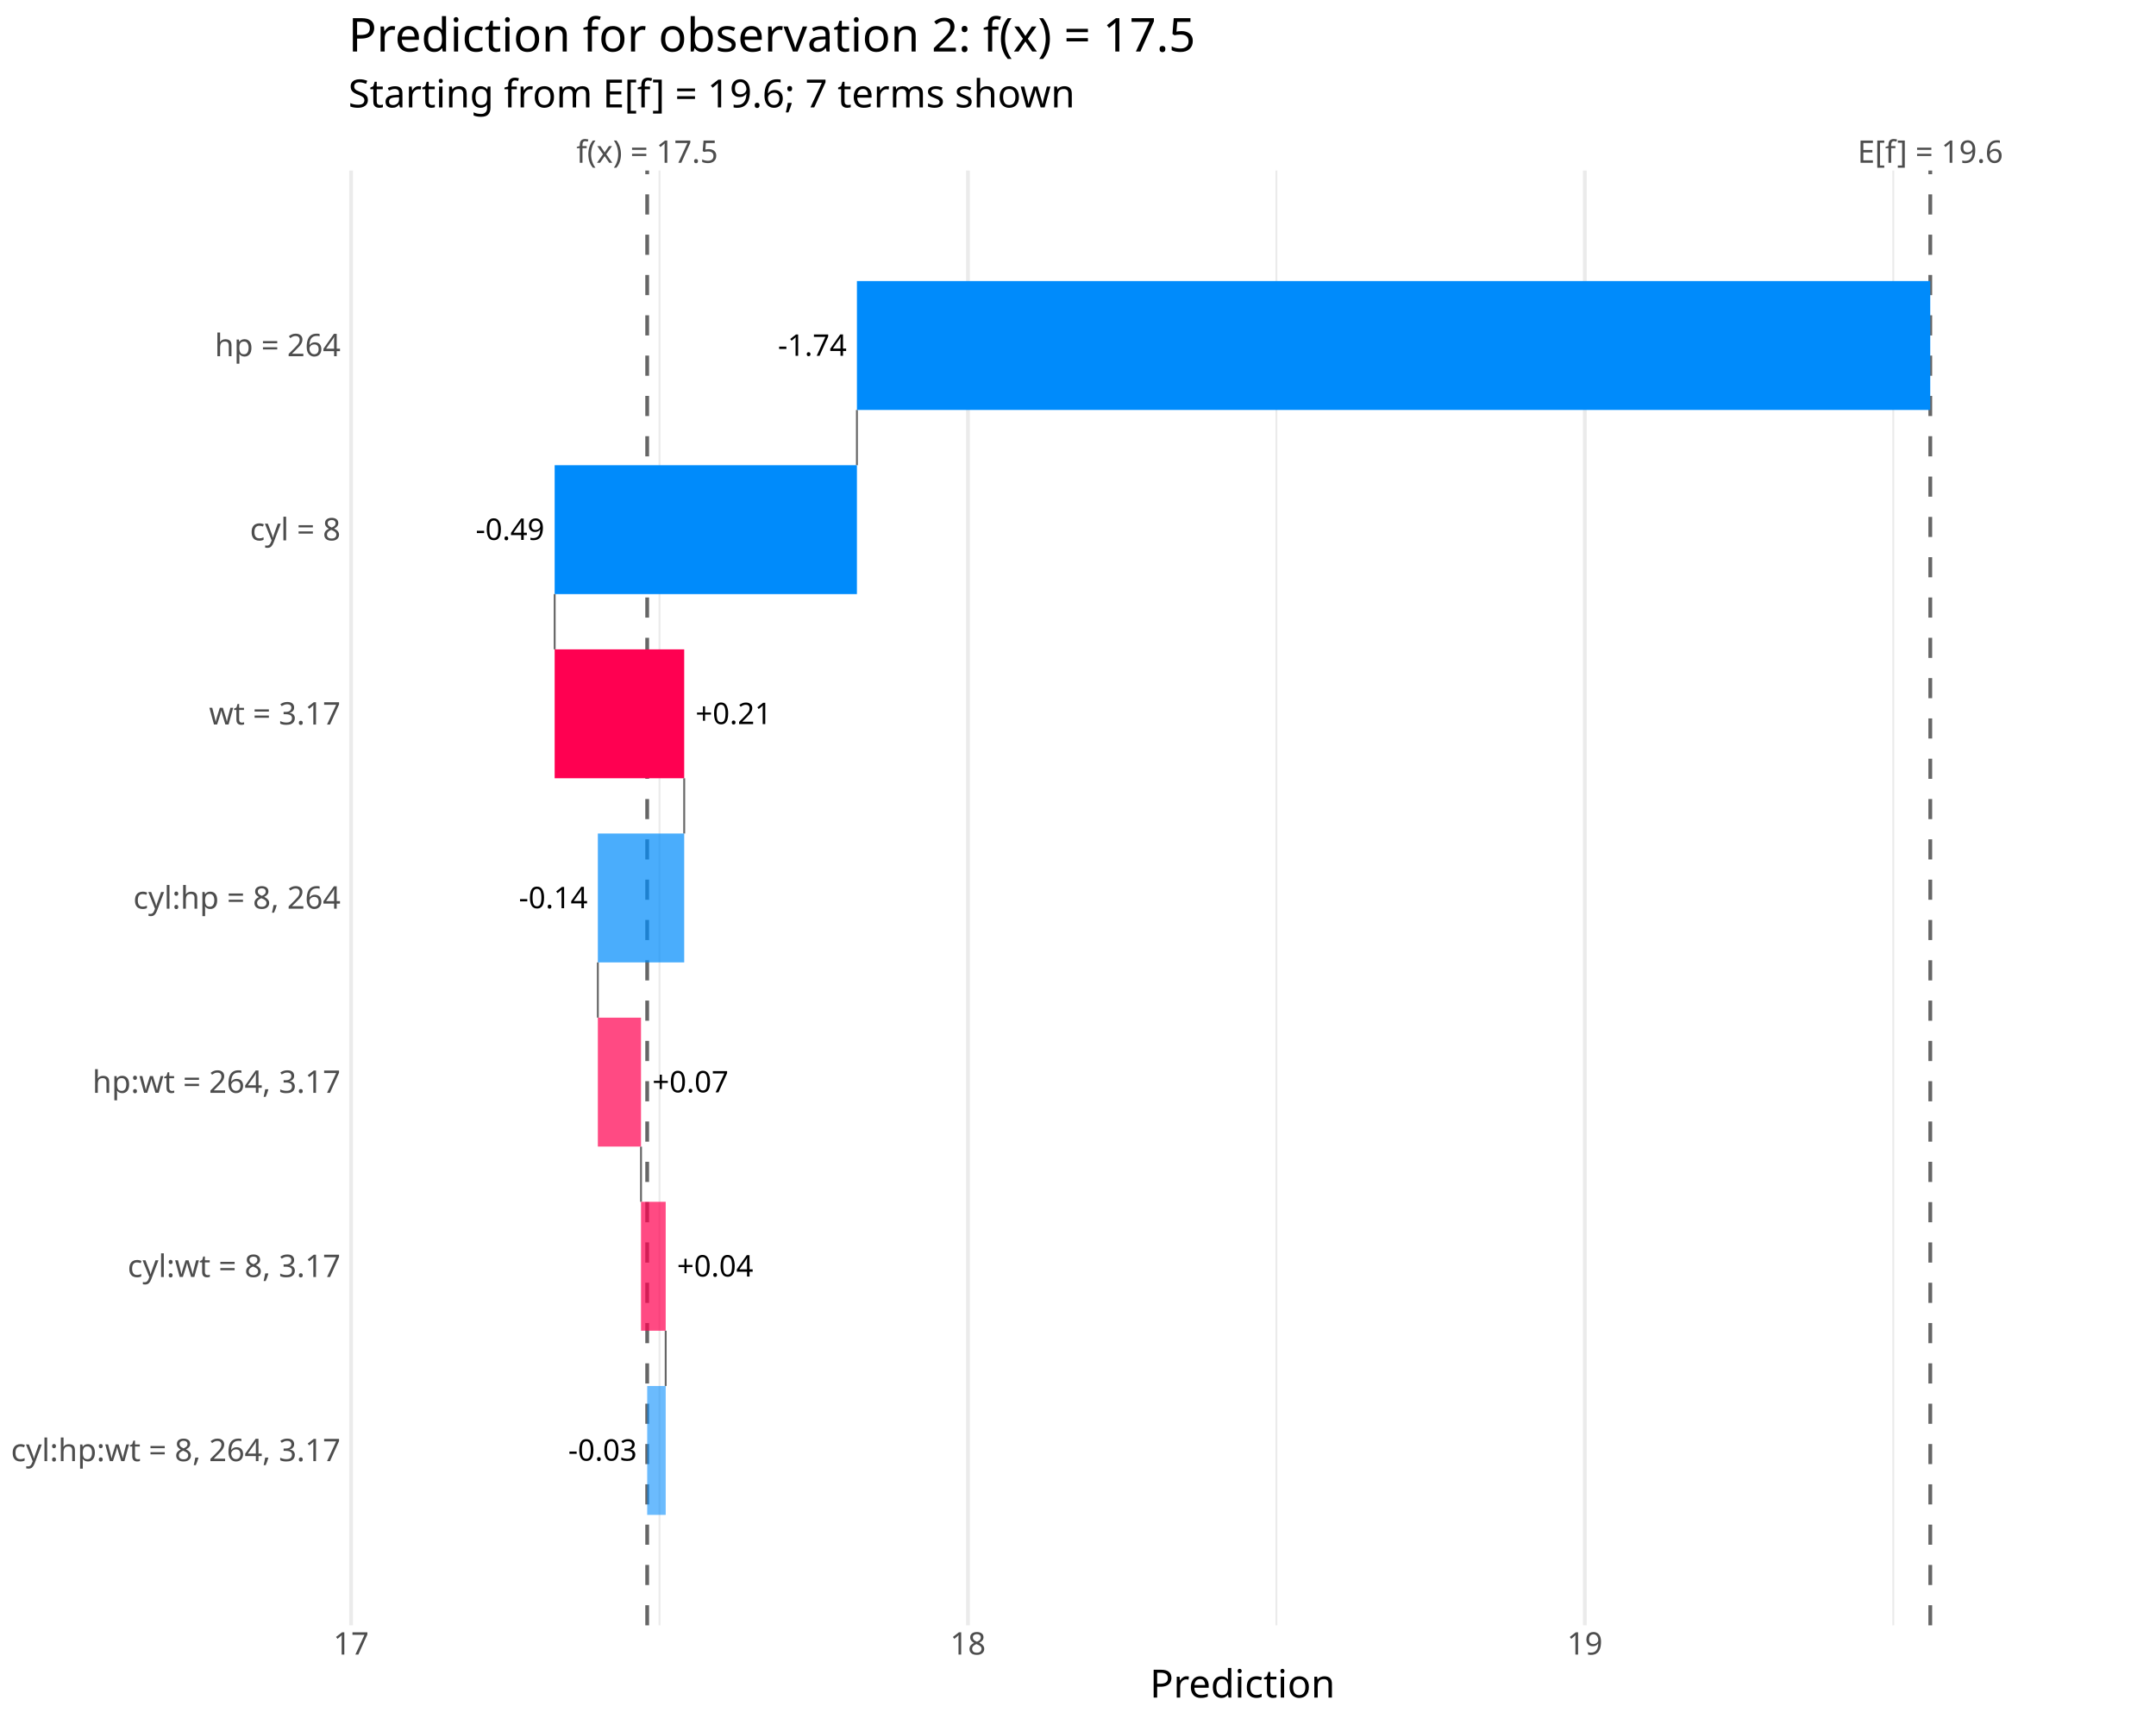
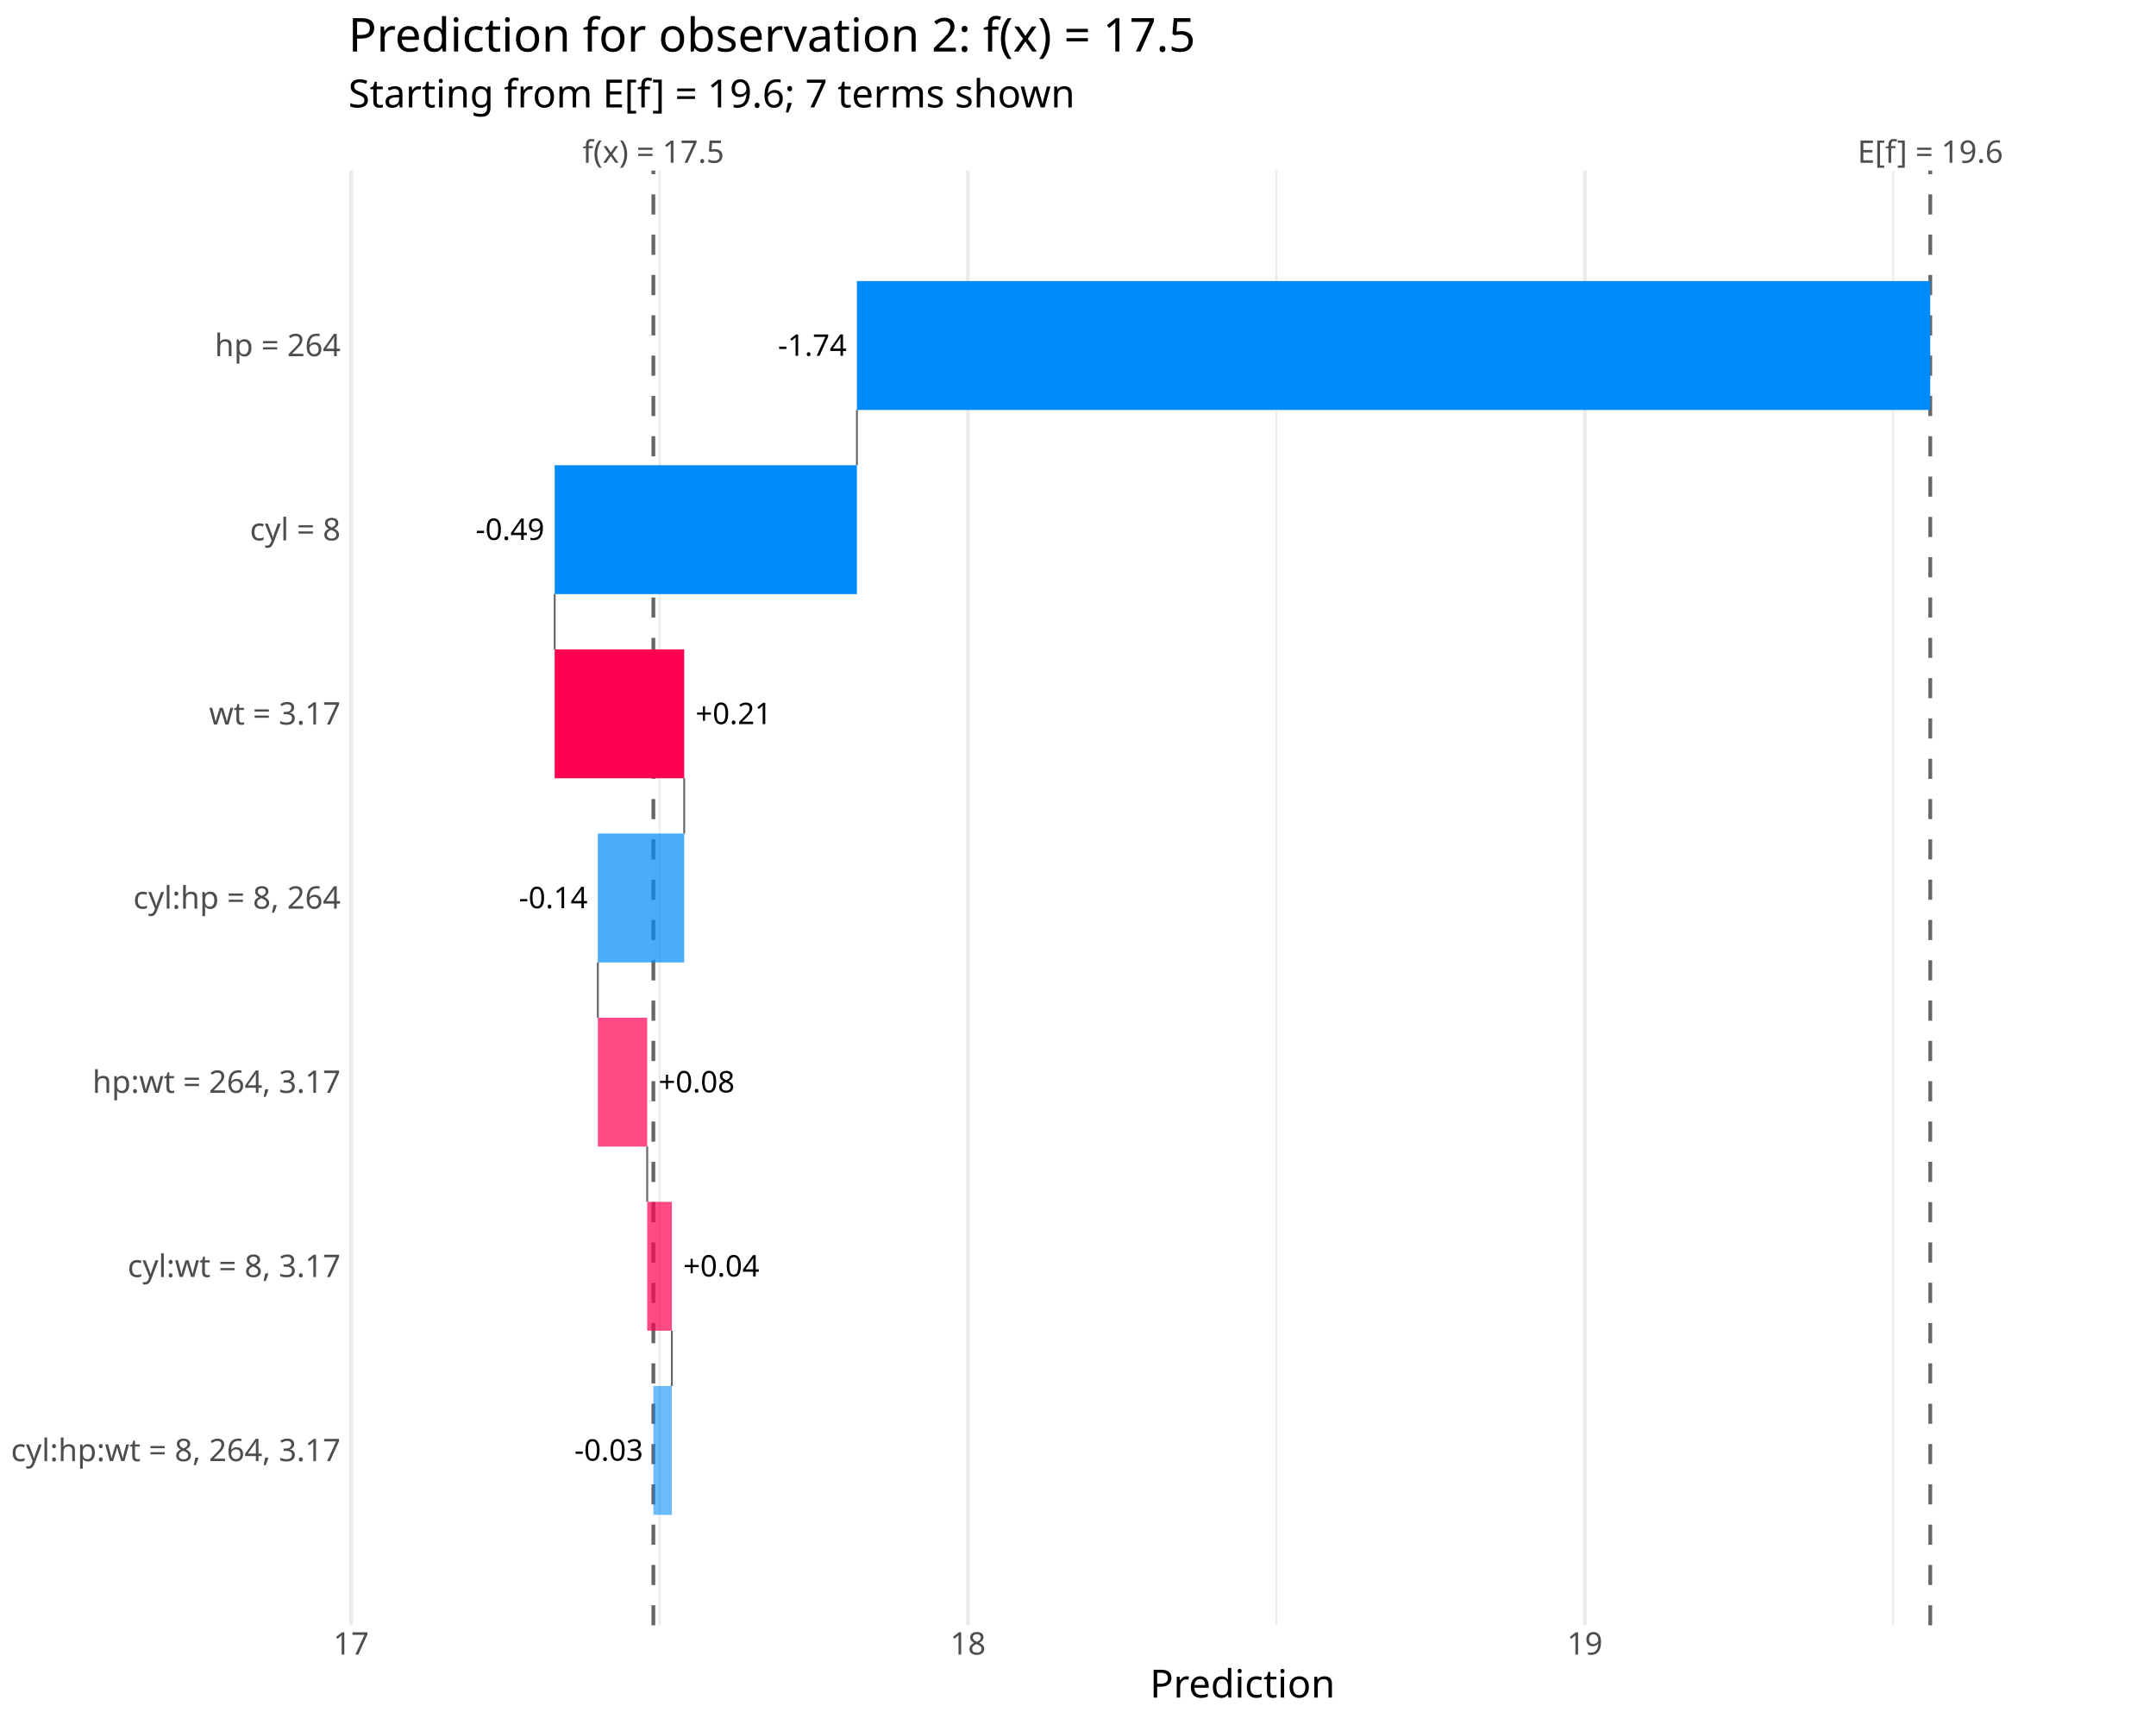
<svg xmlns="http://www.w3.org/2000/svg" class="svglite" data-engine-version="2.0" width="720.00pt" height="576.00pt" viewBox="0 0 720.00 576.00">
  <defs>
    <style type="text/css">
    .svglite line, .svglite polyline, .svglite polygon, .svglite path, .svglite rect, .svglite circle {
      fill: none;
      stroke: #000000;
      stroke-linecap: round;
      stroke-linejoin: round;
      stroke-miterlimit: 10.00;
    }
  </style>
  </defs>
  <rect width="100%" height="100%" style="stroke: none; fill: #FFFFFF;" />
  <defs>
    <clipPath id="cpMC4wMHw3MjAuMDB8MC4wMHw1NzYuMDA=">
      <rect x="0.00" y="0.00" width="720.00" height="576.00" />
    </clipPath>
  </defs>
  <g clip-path="url(#cpMC4wMHw3MjAuMDB8MC4wMHw1NzYuMDA=)">
    <polyline points="220.25,542.73 220.25,56.95 " style="stroke-width: 0.63; stroke: #EBEBEB; stroke-linecap: butt;" />
    <polyline points="426.25,542.73 426.25,56.95 " style="stroke-width: 0.63; stroke: #EBEBEB; stroke-linecap: butt;" />
    <polyline points="632.26,542.73 632.26,56.95 " style="stroke-width: 0.63; stroke: #EBEBEB; stroke-linecap: butt;" />
    <polyline points="117.25,542.73 117.25,56.95 " style="stroke-width: 1.26; stroke: #EBEBEB; stroke-linecap: butt;" />
    <polyline points="323.25,542.73 323.25,56.95 " style="stroke-width: 1.26; stroke: #EBEBEB; stroke-linecap: butt;" />
    <polyline points="529.26,542.73 529.26,56.95 " style="stroke-width: 1.26; stroke: #EBEBEB; stroke-linecap: butt;" />
    <line x1="644.62" y1="542.73" x2="644.62" y2="56.95" style="stroke-width: 1.26; stroke: #666666; stroke-dasharray: 6.73,6.73; stroke-linecap: butt;" />
-     <line x1="216.13" y1="542.73" x2="216.13" y2="56.95" style="stroke-width: 1.26; stroke: #666666; stroke-dasharray: 6.73,6.73; stroke-linecap: butt;" />
+     <line x1="218.19" y1="542.73" x2="218.19" y2="56.95" style="stroke-width: 1.26; stroke: #666666; stroke-dasharray: 6.73,6.73; stroke-linecap: butt;" />
    <line x1="286.17" y1="136.89" x2="286.17" y2="155.34" style="stroke-width: 0.64; stroke: #666666; stroke-linecap: butt;" />
    <line x1="185.23" y1="198.38" x2="185.23" y2="216.83" style="stroke-width: 0.64; stroke: #666666; stroke-linecap: butt;" />
    <line x1="228.49" y1="259.87" x2="228.49" y2="278.32" style="stroke-width: 0.64; stroke: #666666; stroke-linecap: butt;" />
    <line x1="199.65" y1="321.37" x2="199.65" y2="339.81" style="stroke-width: 0.64; stroke: #666666; stroke-linecap: butt;" />
-     <line x1="214.07" y1="382.86" x2="214.07" y2="401.30" style="stroke-width: 0.64; stroke: #666666; stroke-linecap: butt;" />
-     <line x1="222.31" y1="444.35" x2="222.31" y2="462.80" style="stroke-width: 0.64; stroke: #666666; stroke-linecap: butt;" />
+     <line x1="216.13" y1="382.86" x2="216.13" y2="401.30" style="stroke-width: 0.64; stroke: #666666; stroke-linecap: butt;" />
+     <line x1="224.37" y1="444.35" x2="224.37" y2="462.80" style="stroke-width: 0.64; stroke: #666666; stroke-linecap: butt;" />
    <rect x="286.17" y="93.85" width="358.44" height="43.04" style="stroke-width: 1.26; stroke: none; stroke-linecap: butt; stroke-linejoin: miter; fill: #008BFB;" />
    <rect x="185.23" y="155.34" width="100.94" height="43.04" style="stroke-width: 1.26; stroke: none; stroke-linecap: butt; stroke-linejoin: miter; fill: #008BFB;" />
    <rect x="185.23" y="216.83" width="43.26" height="43.04" style="stroke-width: 1.26; stroke: none; stroke-linecap: butt; stroke-linejoin: miter; fill: #FF0051;" />
    <rect x="199.65" y="278.32" width="28.84" height="43.04" style="stroke-width: 1.26; stroke: none; stroke-linecap: butt; stroke-linejoin: miter; fill: #008BFB; fill-opacity: 0.71;" />
-     <rect x="199.65" y="339.81" width="14.42" height="43.04" style="stroke-width: 1.26; stroke: none; stroke-linecap: butt; stroke-linejoin: miter; fill: #FF0051; fill-opacity: 0.71;" />
-     <rect x="214.07" y="401.30" width="8.24" height="43.04" style="stroke-width: 1.26; stroke: none; stroke-linecap: butt; stroke-linejoin: miter; fill: #FF0051; fill-opacity: 0.71;" />
-     <rect x="216.13" y="462.80" width="6.18" height="43.04" style="stroke-width: 1.26; stroke: none; stroke-linecap: butt; stroke-linejoin: miter; fill: #008BFB; fill-opacity: 0.58;" />
+     <rect x="199.65" y="339.81" width="16.48" height="43.04" style="stroke-width: 1.26; stroke: none; stroke-linecap: butt; stroke-linejoin: miter; fill: #FF0051; fill-opacity: 0.71;" />
+     <rect x="216.13" y="401.30" width="8.24" height="43.04" style="stroke-width: 1.26; stroke: none; stroke-linecap: butt; stroke-linejoin: miter; fill: #FF0051; fill-opacity: 0.71;" />
+     <rect x="218.19" y="462.80" width="6.18" height="43.04" style="stroke-width: 1.26; stroke: none; stroke-linecap: butt; stroke-linejoin: miter; fill: #008BFB; fill-opacity: 0.58;" />
    <text x="282.77" y="118.80" text-anchor="end" style="font-size: 9.96px; font-family: sans;" textLength="22.70px" lengthAdjust="spacingAndGlyphs">-1.74</text>
    <text x="181.83" y="180.29" text-anchor="end" style="font-size: 9.96px; font-family: sans;" textLength="22.70px" lengthAdjust="spacingAndGlyphs">-0.49</text>
    <text x="232.27" y="241.78" style="font-size: 9.96px; font-family: sans;" textLength="25.20px" lengthAdjust="spacingAndGlyphs">+0.21</text>
    <text x="196.25" y="303.27" text-anchor="end" style="font-size: 9.96px; font-family: sans;" textLength="22.70px" lengthAdjust="spacingAndGlyphs">-0.14</text>
-     <text x="217.85" y="364.76" style="font-size: 9.96px; font-family: sans;" textLength="25.20px" lengthAdjust="spacingAndGlyphs">+0.07</text>
-     <text x="226.09" y="426.25" style="font-size: 9.96px; font-family: sans;" textLength="25.20px" lengthAdjust="spacingAndGlyphs">+0.04</text>
-     <text x="212.73" y="487.74" text-anchor="end" style="font-size: 9.96px; font-family: sans;" textLength="22.70px" lengthAdjust="spacingAndGlyphs">-0.03</text>
+     <text x="219.91" y="364.76" style="font-size: 9.96px; font-family: sans;" textLength="25.20px" lengthAdjust="spacingAndGlyphs">+0.08</text>
+     <text x="228.15" y="426.25" style="font-size: 9.96px; font-family: sans;" textLength="25.20px" lengthAdjust="spacingAndGlyphs">+0.04</text>
+     <text x="214.79" y="487.74" text-anchor="end" style="font-size: 9.96px; font-family: sans;" textLength="22.70px" lengthAdjust="spacingAndGlyphs">-0.03</text>
    <text x="644.62" y="54.36" text-anchor="middle" style="font-size: 10.40px; fill: #4D4D4D; font-family: sans;" textLength="47.70px" lengthAdjust="spacingAndGlyphs">E[f] = 19.6</text>
-     <text x="216.13" y="54.36" text-anchor="middle" style="font-size: 10.40px; fill: #4D4D4D; font-family: sans;" textLength="47.12px" lengthAdjust="spacingAndGlyphs">f(x) = 17.5</text>
+     <text x="218.19" y="54.36" text-anchor="middle" style="font-size: 10.40px; fill: #4D4D4D; font-family: sans;" textLength="47.12px" lengthAdjust="spacingAndGlyphs">f(x) = 17.5</text>
    <text x="113.74" y="118.95" text-anchor="end" style="font-size: 10.40px; fill: #4D4D4D; font-family: sans;" textLength="40.78px" lengthAdjust="spacingAndGlyphs">hp = 264</text>
    <text x="113.74" y="180.44" text-anchor="end" style="font-size: 10.40px; fill: #4D4D4D; font-family: sans;" textLength="30.36px" lengthAdjust="spacingAndGlyphs">cyl = 8</text>
    <text x="113.74" y="241.93" text-anchor="end" style="font-size: 10.40px; fill: #4D4D4D; font-family: sans;" textLength="42.50px" lengthAdjust="spacingAndGlyphs">wt = 3.17</text>
    <text x="113.74" y="303.42" text-anchor="end" style="font-size: 10.40px; fill: #4D4D4D; font-family: sans;" textLength="67.95px" lengthAdjust="spacingAndGlyphs">cyl:hp = 8, 264</text>
    <text x="113.74" y="364.91" text-anchor="end" style="font-size: 10.40px; fill: #4D4D4D; font-family: sans;" textLength="80.09px" lengthAdjust="spacingAndGlyphs">hp:wt = 264, 3.17</text>
    <text x="113.74" y="426.41" text-anchor="end" style="font-size: 10.40px; fill: #4D4D4D; font-family: sans;" textLength="69.67px" lengthAdjust="spacingAndGlyphs">cyl:wt = 8, 3.17</text>
    <text x="113.74" y="487.90" text-anchor="end" style="font-size: 10.40px; fill: #4D4D4D; font-family: sans;" textLength="107.26px" lengthAdjust="spacingAndGlyphs">cyl:hp:wt = 8, 264, 3.17</text>
    <text x="117.25" y="552.48" text-anchor="middle" style="font-size: 10.40px; fill: #4D4D4D; font-family: sans;" textLength="11.57px" lengthAdjust="spacingAndGlyphs">17</text>
    <text x="323.25" y="552.48" text-anchor="middle" style="font-size: 10.40px; fill: #4D4D4D; font-family: sans;" textLength="11.57px" lengthAdjust="spacingAndGlyphs">18</text>
    <text x="529.26" y="552.48" text-anchor="middle" style="font-size: 10.40px; fill: #4D4D4D; font-family: sans;" textLength="11.57px" lengthAdjust="spacingAndGlyphs">19</text>
    <text x="414.92" y="566.83" text-anchor="middle" style="font-size: 13.00px; font-family: sans;" textLength="57.81px" lengthAdjust="spacingAndGlyphs">Prediction</text>
    <text x="116.33" y="35.87" style="font-size: 13.00px; font-family: sans;" textLength="229.44px" lengthAdjust="spacingAndGlyphs">Starting from E[f] = 19.6; 7 terms shown</text>
    <text x="116.33" y="17.21" style="font-size: 15.60px; font-family: sans;" textLength="269.27px" lengthAdjust="spacingAndGlyphs">Prediction for observation 2: f(x) = 17.5</text>
  </g>
</svg>
